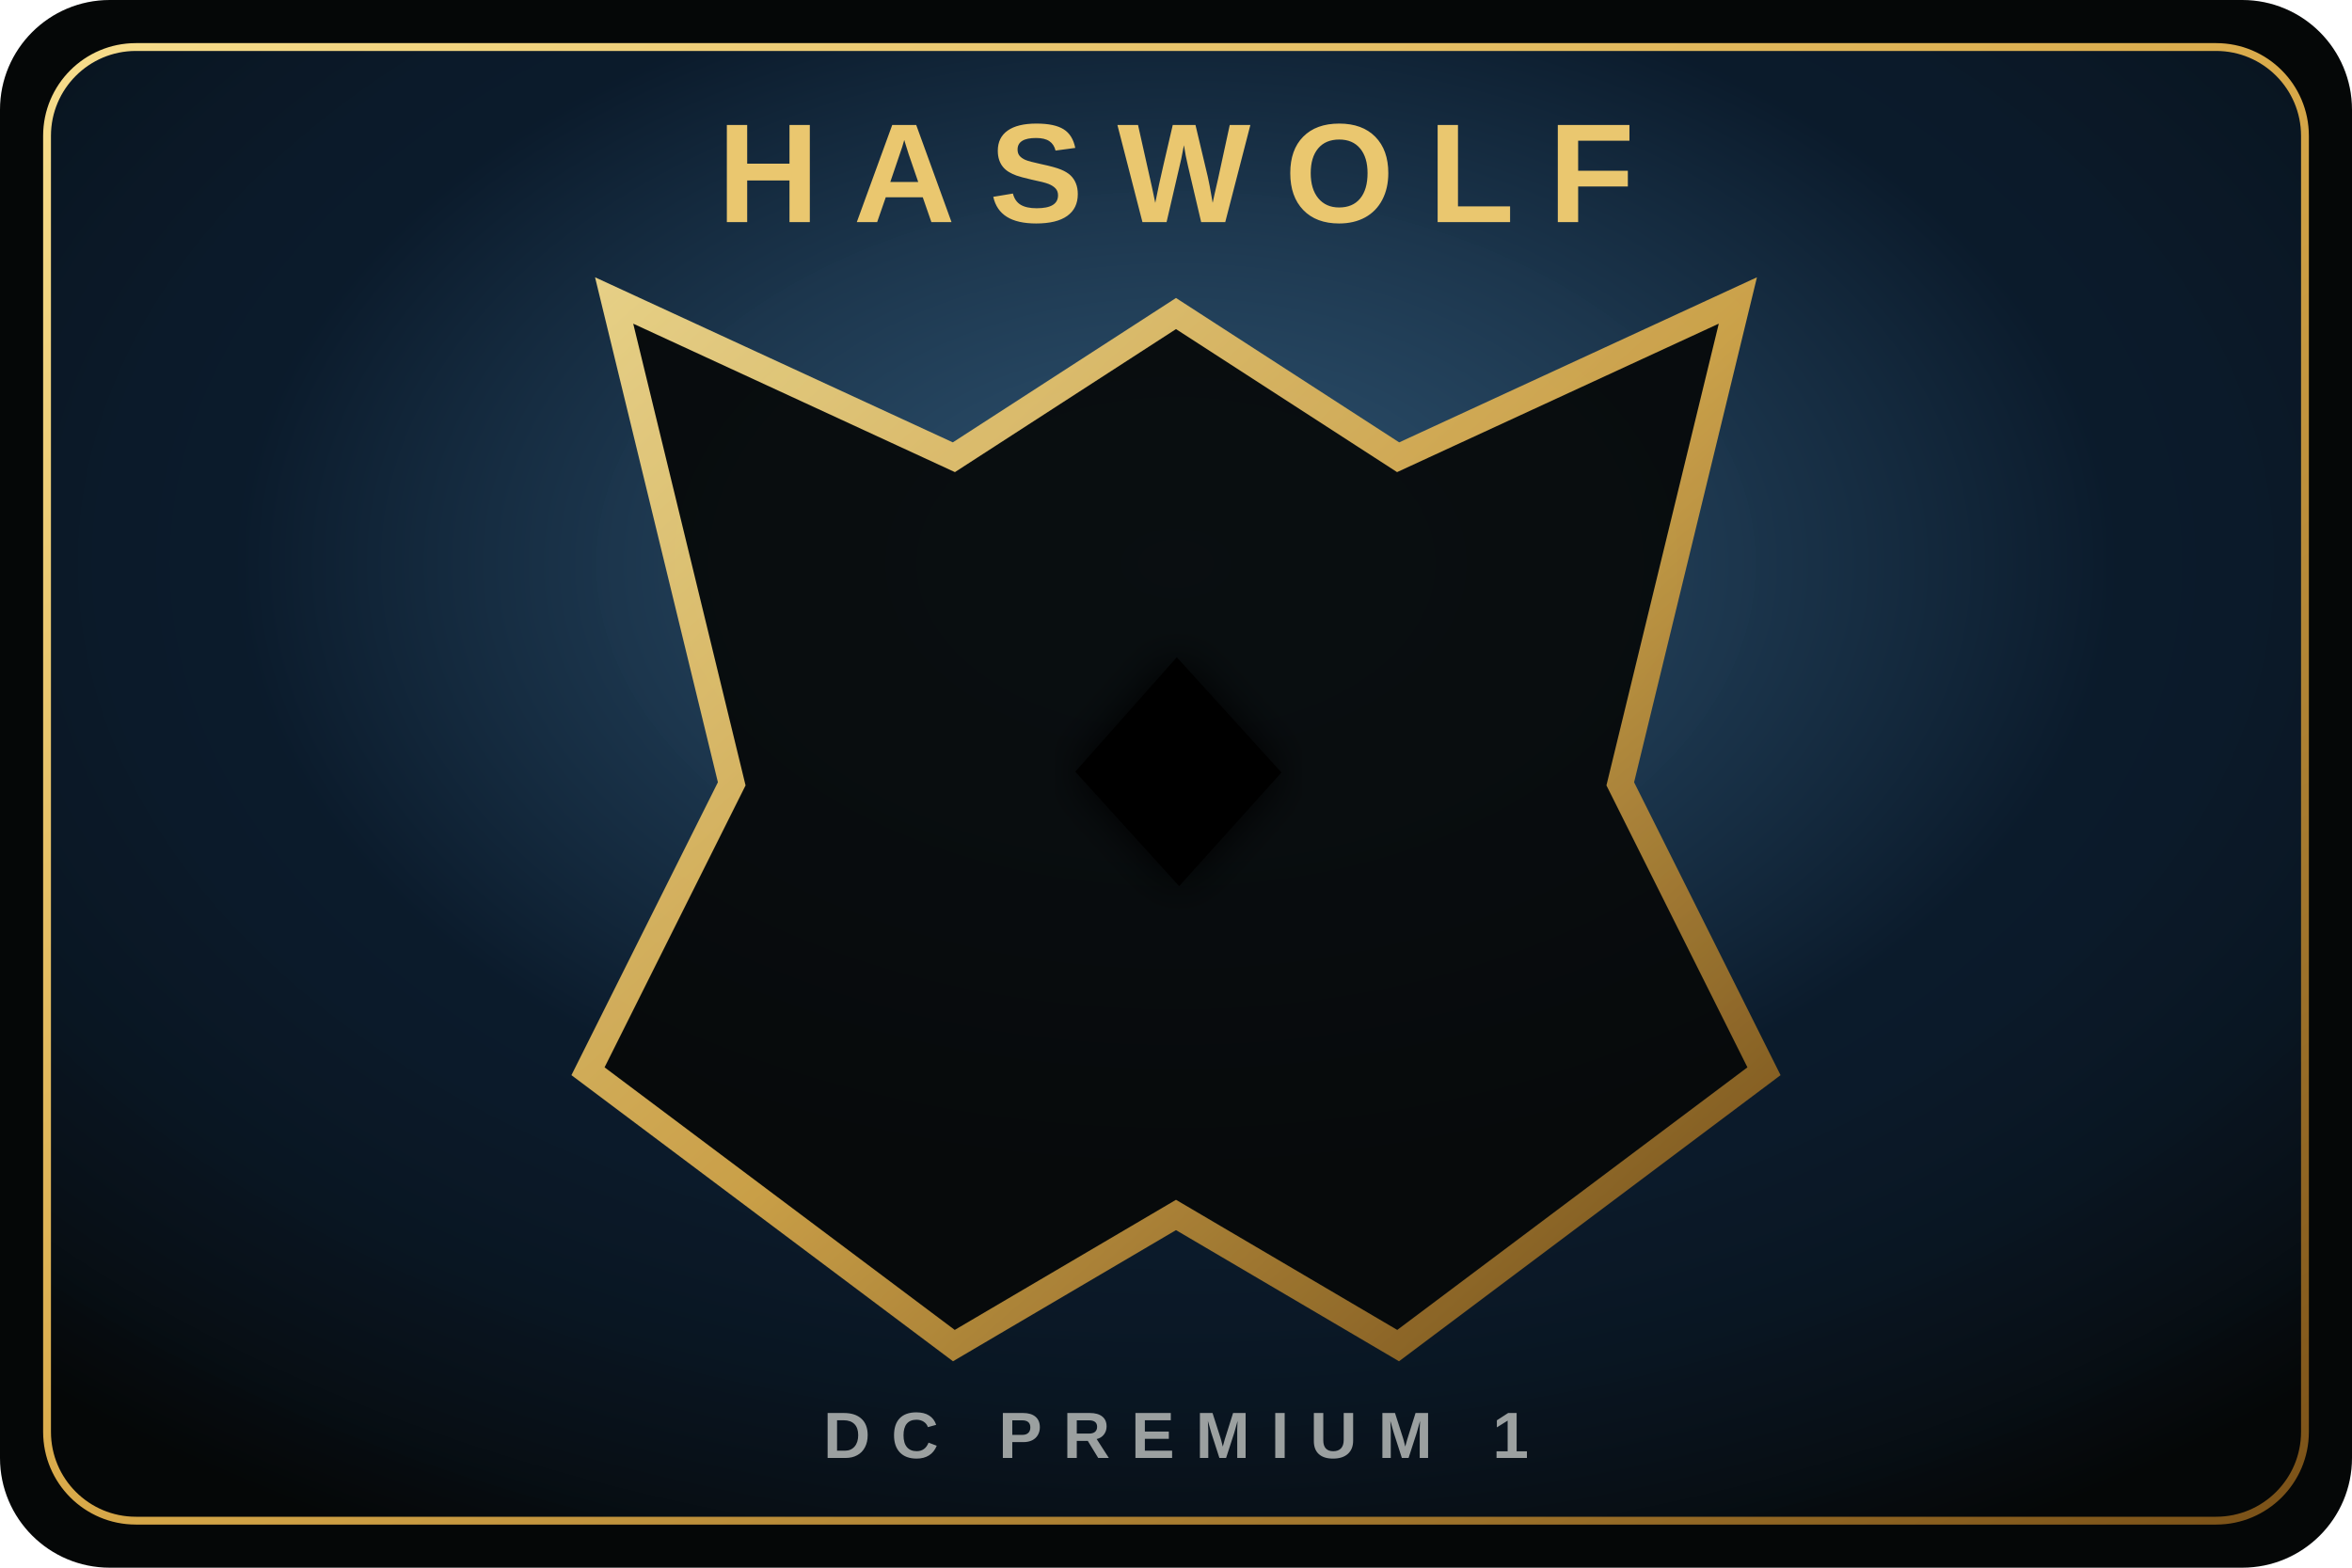
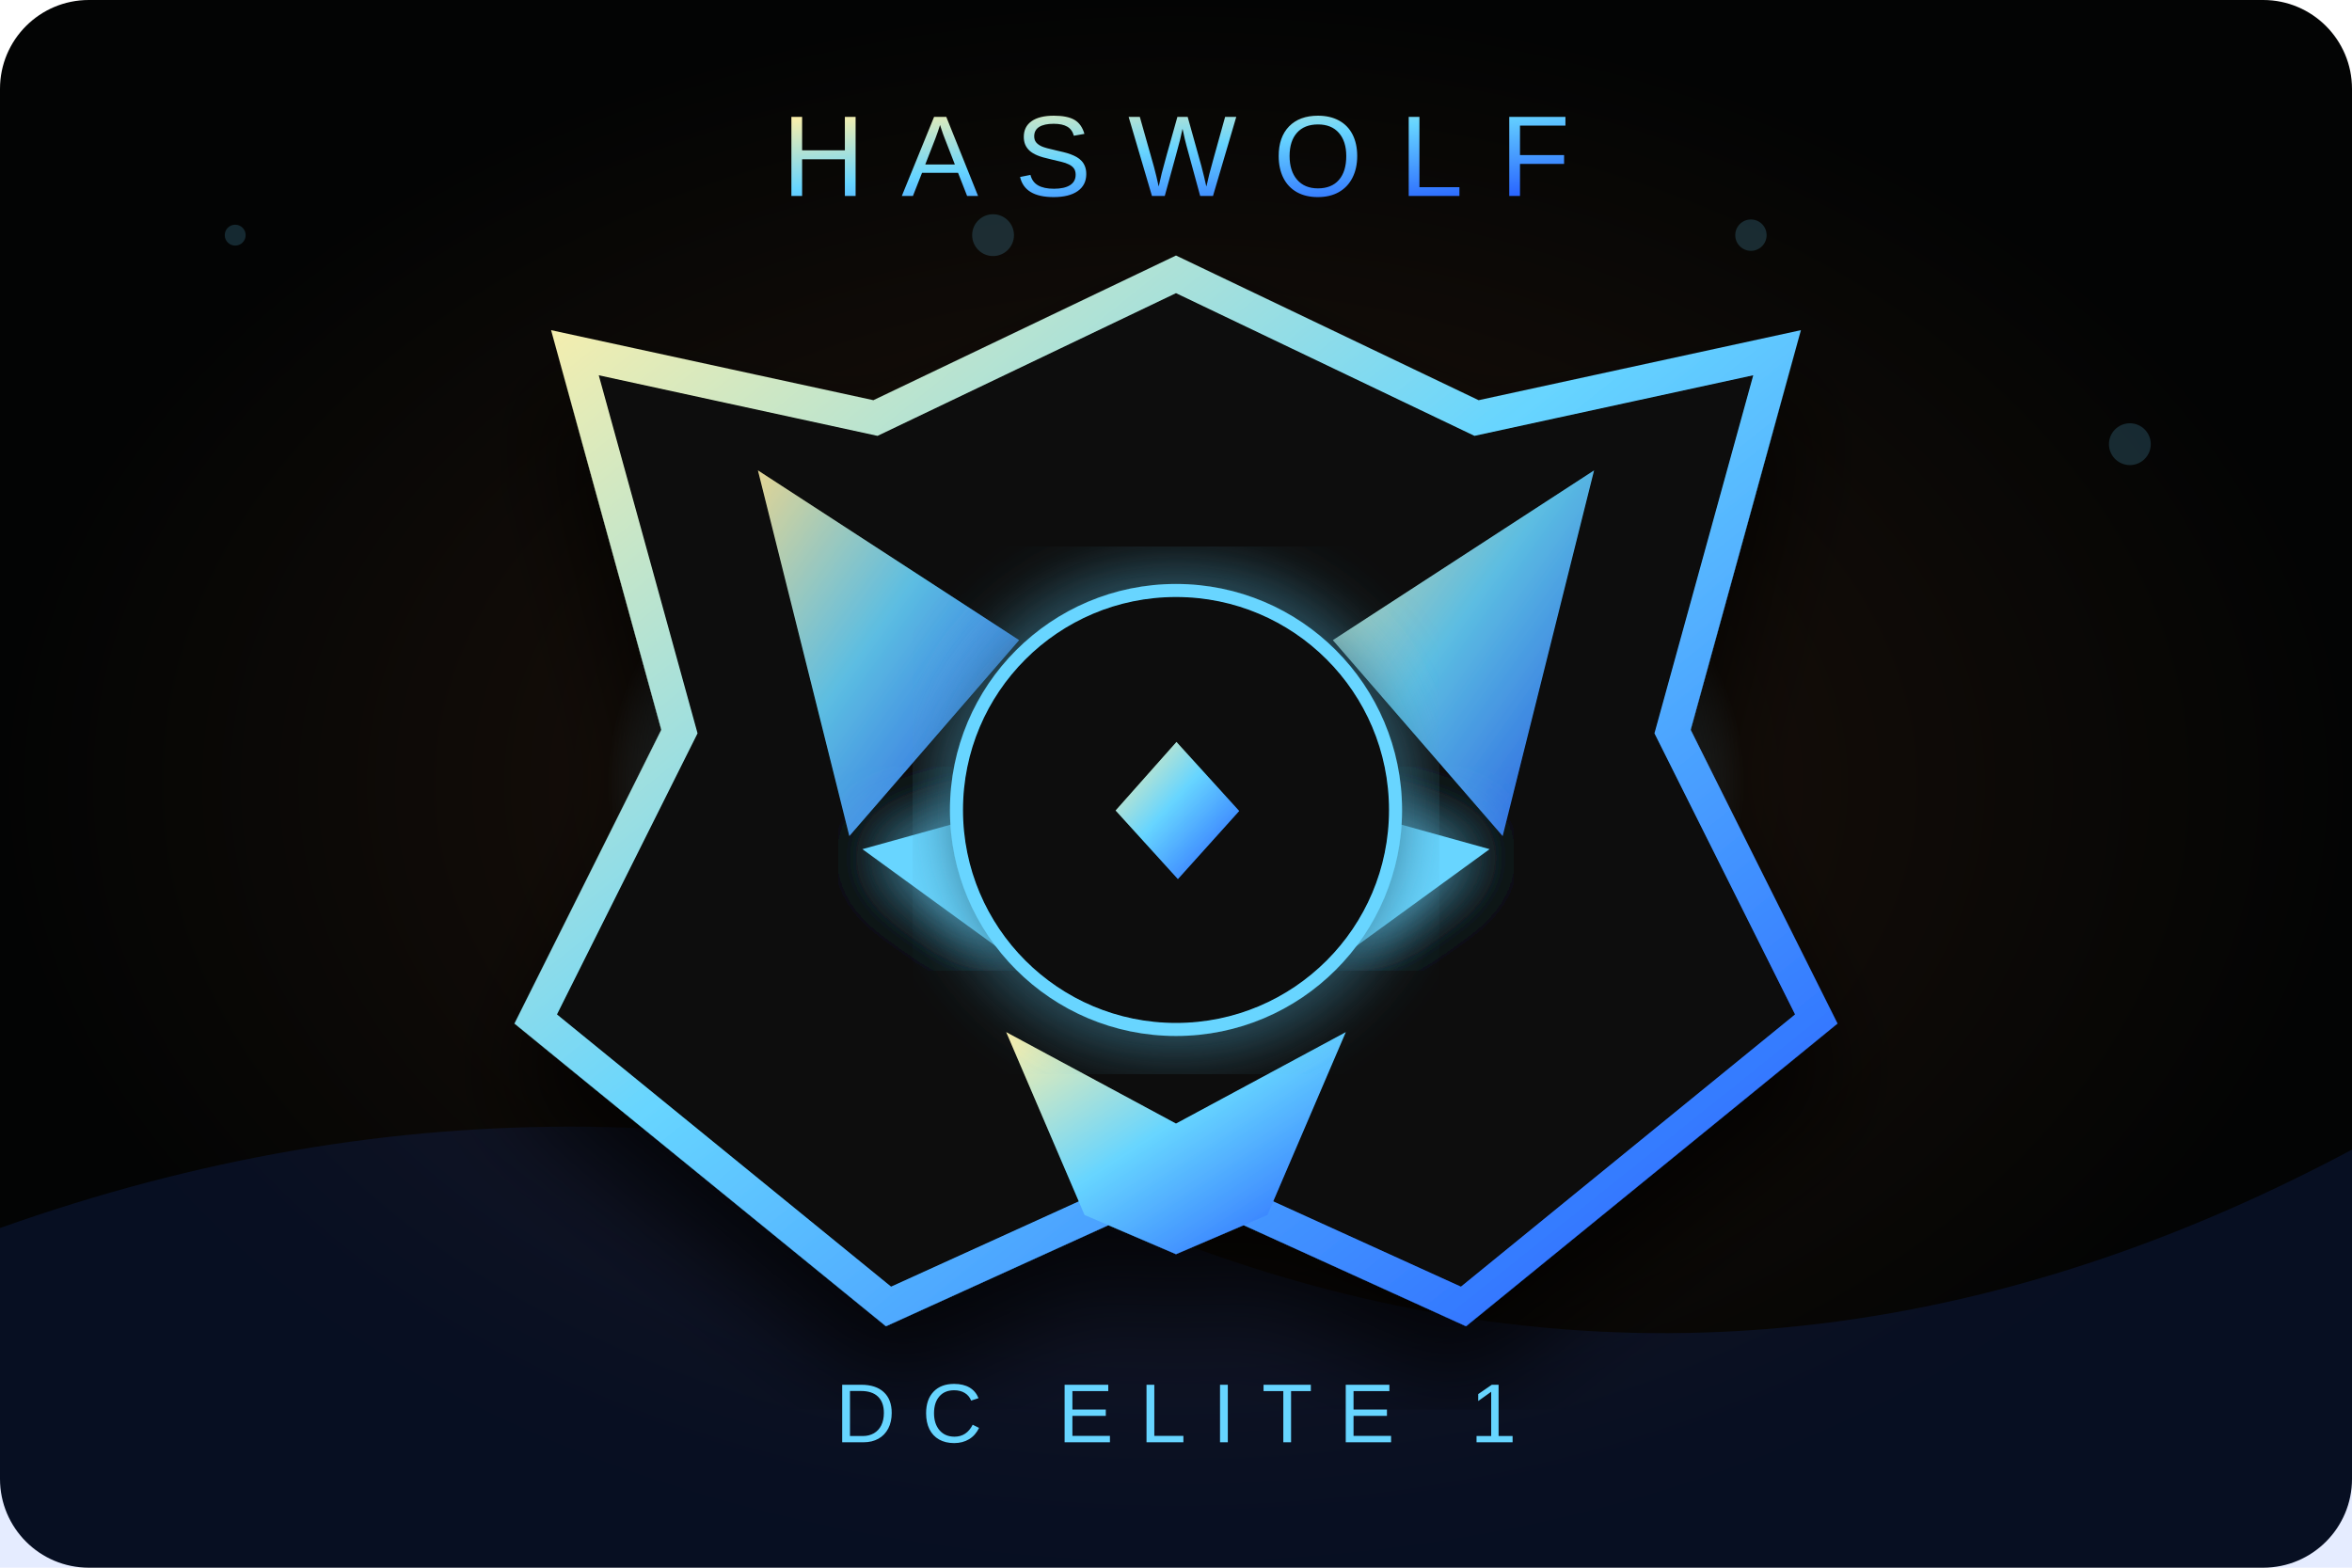
- <svg xmlns="http://www.w3.org/2000/svg" width="900" height="600" viewBox="0 0 900 600">
+ <svg xmlns="http://www.w3.org/2000/svg" viewBox="0 0 900 600">
  <defs>
-     <radialGradient id="g" cx="50%" cy="35%" r="75%">
-       <stop offset="0" stop-color="#65b9ff" stop-opacity=".42" />
-       <stop offset=".55" stop-color="#102b49" stop-opacity=".55" />
-       <stop offset="1" stop-color="#050707" />
+     <radialGradient id="bg">
+       <stop stop-color="#67d5ff" stop-opacity=".34" />
+       <stop offset=".48" stop-color="#130d08" />
+       <stop offset="1" stop-color="#030404" />
    </radialGradient>
-     <linearGradient id="gold" x1="0" y1="0" x2="1" y2="1">
-       <stop stop-color="#f7dd8c" />
-       <stop offset=".5" stop-color="#d9aa4a" />
-       <stop offset="1" stop-color="#795017" />
+     <linearGradient id="gold" x2="1" y2="1">
+       <stop stop-color="#fff0a8" />
+       <stop offset=".45" stop-color="#67d5ff" />
+       <stop offset="1" stop-color="#245cff" />
    </linearGradient>
    <filter id="glow">
-       <feGaussianBlur stdDeviation="8" result="b" />
+       <feGaussianBlur stdDeviation="14" result="b" />
      <feMerge>
        <feMergeNode in="b" />
        <feMergeNode in="SourceGraphic" />
      </feMerge>
    </filter>
+     <filter id="shadow">
+       <feDropShadow dx="0" dy="25" stdDeviation="18" flood-opacity=".75" />
+     </filter>
  </defs>
-   <rect width="900" height="600" rx="42" fill="#050707" />
-   <rect x="18" y="18" width="864" height="564" rx="34" fill="url(#g)" stroke="url(#gold)" stroke-width="3" />
-   <path d="M235 115 L365 175 L450 120 L535 175 L665 115 L620 300 L675 410 L535 515 L450 465 L365 515 L225 410 L280 300 Z" fill="#070909" stroke="url(#gold)" stroke-width="10" opacity=".92" />
-   <text x="450" y="345" text-anchor="middle" font-size="150" filter="url(#glow)">◆</text>
-   <text x="450" y="85" text-anchor="middle" fill="#eac76f" font-family="Arial,sans-serif" font-weight="900" font-size="54" letter-spacing="13">HASWOLF</text>
-   <text x="450" y="558" text-anchor="middle" fill="#9ba0a0" font-family="Arial,sans-serif" font-weight="700" font-size="25" letter-spacing="8">DC PREMIUM 1</text>
+   <rect width="900" height="600" rx="34" fill="url(#bg)" />
+   <path d="M0 470 Q225 390 450 475T900 440V600H0Z" fill="#245cff" opacity=".12" />
+   <g opacity=".18" fill="#67d5ff">
+     <circle cx="90" cy="90" r="4" />
+     <circle cx="235" cy="170" r="6" />
+     <circle cx="380" cy="90" r="8" />
+     <circle cx="525" cy="170" r="4" />
+     <circle cx="670" cy="90" r="6" />
+     <circle cx="815" cy="170" r="8" />
+   </g>
+   <g filter="url(#shadow)">
+     <path d="M450 105 565 160 680 135 640 280 695 390 560 500 450 450 340 500 205 390 260 280 220 135 335 160Z" fill="#070808" stroke="url(#gold)" stroke-width="13" />
+     <path d="M290 180 390 245 325 320Z" fill="url(#gold)" opacity=".88" />
+     <path d="M610 180 510 245 575 320Z" fill="url(#gold)" opacity=".88" />
+     <path d="M330 325 420 300 385 365Z" fill="#67d5ff" filter="url(#glow)" />
+     <path d="M570 325 480 300 515 365Z" fill="#67d5ff" filter="url(#glow)" />
+     <path d="M385 395 450 430 515 395 485 465 450 480 415 465Z" fill="url(#gold)" />
+   </g>
+   <text x="450" y="75" text-anchor="middle" fill="url(#gold)" font-size="44" font-family="Arial Black,Arial" letter-spacing="14">HASWOLF</text>
+   <g filter="url(#glow)">
+     <circle cx="450" cy="310" r="84" fill="#080909" stroke="#67d5ff" stroke-width="5" />
+     <text x="450" y="340" text-anchor="middle" fill="url(#gold)" font-size="90" font-family="Arial Black,Arial">◆</text>
+   </g>
+   <text x="450" y="552" text-anchor="middle" fill="#67d5ff" font-size="32" font-family="Arial Black,Arial" letter-spacing="10">DC ELITE 1</text>
</svg>
